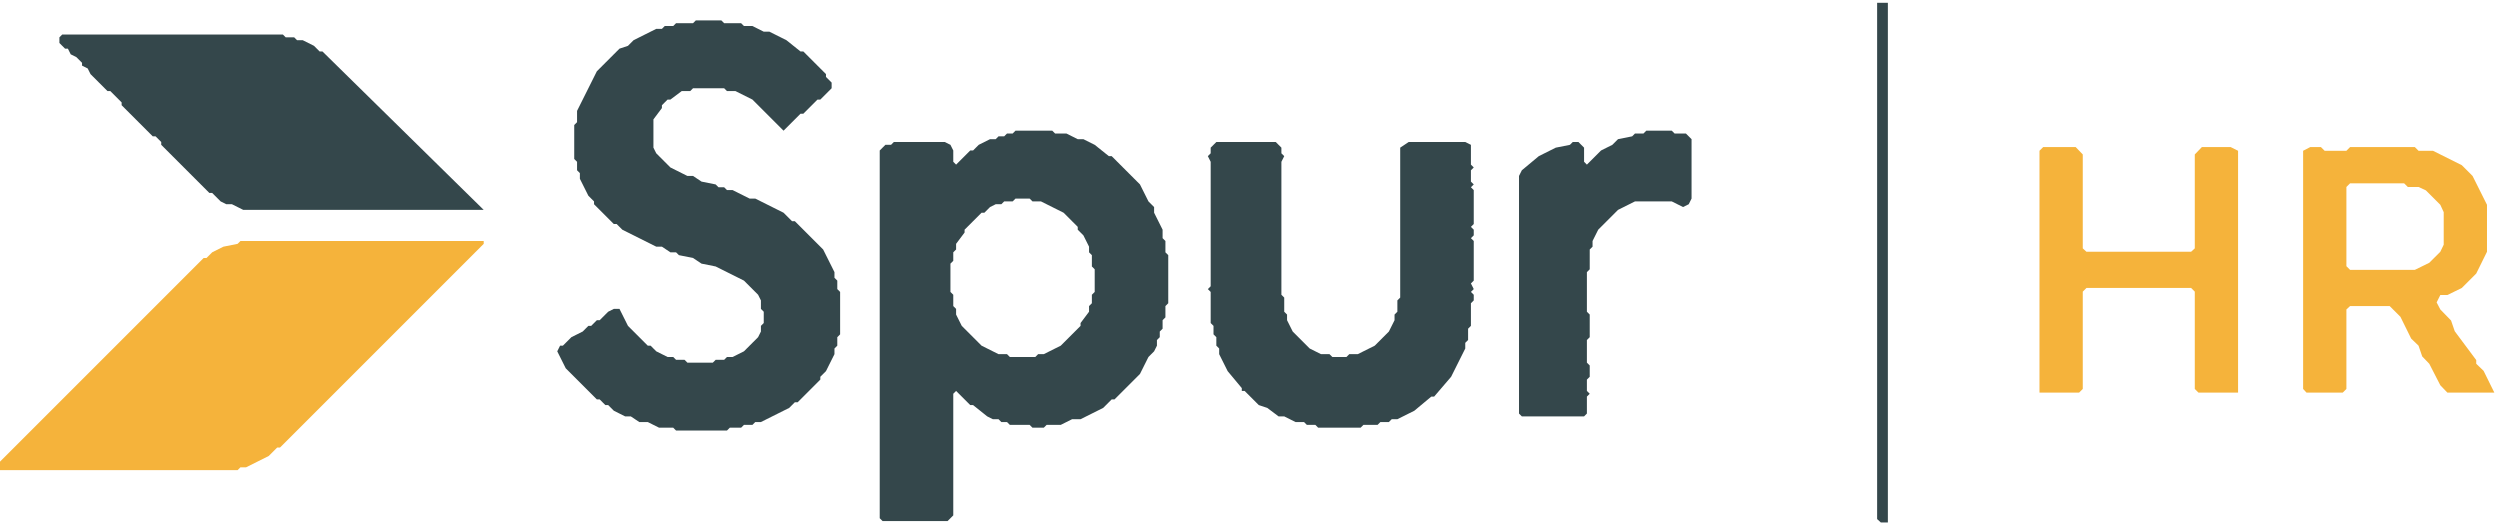
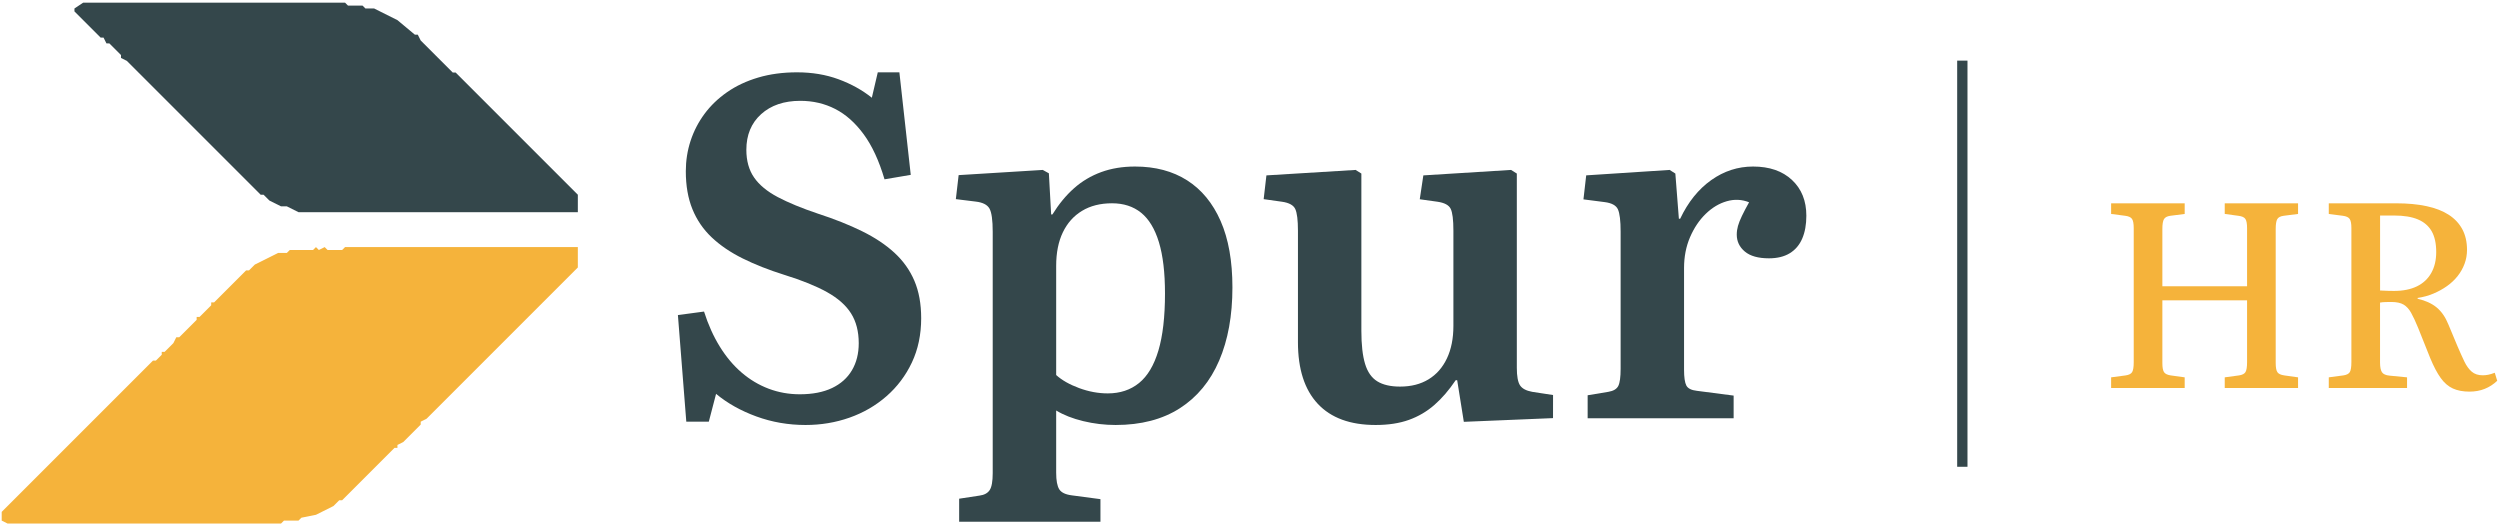
- <svg xmlns="http://www.w3.org/2000/svg" viewBox="0 -7.2 883.8 185.7" role="img" aria-label="Spur HR">
-   <path fill="#34474B" d="M430 43L428 45L428 47L427 48L428 50L428 94L427 95L428 96L428 107L429 108L429 111L430 112L430 115L431 116L431 118L434 124L439 130L439 131L440 131L445 136L448 137L452 140L454 140L458 142L461 142L462 143L465 143L466 144L481 144L482 143L487 143L488 142L491 142L492 141L494 141L500 138L506 133L507 133L513 126L518 116L518 114L519 113L519 109L520 108L520 100L521 99L521 97L520 96L521 95L520 93L521 92L521 78L520 77L521 76L521 74L520 73L521 72L521 60L520 59L521 58L520 57L520 53L521 52L520 51L520 44L518 43L498 43L495 45L495 98L494 99L494 103L493 104L493 106L491 110L486 115L480 118L477 118L476 119L471 119L470 118L467 118L463 116L457 110L455 106L455 104L454 103L454 98L453 97L453 50L454 48L453 47L453 45L451 43ZM596 40L592 40L591 39L582 39L581 40L578 40L577 41L572 42L570 44L566 46L561 51L560 50L560 45L558 43L556 43L555 44L550 45L544 48L538 53L537 55L537 139L538 140L560 140L561 139L561 133L562 132L561 131L561 127L562 126L562 122L561 121L561 113L562 112L562 104L561 103L561 89L562 88L562 81L563 80L563 78L565 74L572 67L578 64L591 64L595 66L597 65L598 63L598 42ZM387 44L383 42L381 42L377 40L373 40L372 39L359 39L358 40L356 40L355 41L353 41L352 42L350 42L346 44L344 46L343 46L338 51L337 50L337 46L336 44L334 43L316 43L315 44L313 44L311 46L311 176L312 177L335 177L337 175L337 132L338 131L343 136L344 136L349 140L351 141L353 141L354 142L356 142L357 143L364 143L365 144L369 144L370 143L375 143L379 141L382 141L390 137L393 134L394 134L403 125L406 119L408 117L409 115L409 113L410 112L410 110L411 109L411 106L412 105L412 101L413 100L413 83L412 82L412 78L411 77L411 74L408 68L408 66L406 64L403 58L393 48L392 48ZM359 63L364 63L365 64L368 64L376 68L381 73L381 74L383 76L385 80L385 82L386 83L386 87L387 88L387 96L386 97L386 100L385 101L385 103L382 107L382 108L375 115L369 118L367 118L366 119L357 119L356 118L353 118L347 115L340 108L338 104L338 102L337 101L337 97L336 96L336 86L337 85L337 82L338 81L338 79L341 75L341 74L347 68L348 68L350 66L352 65L354 65L355 64L358 64ZM21 6L21 8L23 10L24 10L25 12L27 13L29 15L29 16L31 17L32 19L38 25L39 25L43 29L43 30L54 41L55 41L57 43L57 44L74 61L75 61L78 64L80 65L82 65L86 67L171 67L114 11L113 11L111 9L107 7L105 7L104 6L101 6L100 5L22 5ZM246 0L245 1L239 1L238 2L235 2L234 3L232 3L224 7L222 9L219 10L211 18L204 32L204 36L203 37L203 49L204 50L204 53L205 54L205 56L208 62L210 64L210 65L217 72L218 72L220 74L232 80L234 80L237 82L239 82L240 83L245 84L248 86L253 87L263 92L268 97L269 99L269 102L270 103L270 107L269 108L269 110L268 112L263 117L259 119L257 119L256 120L253 120L252 121L243 121L242 120L239 120L238 119L236 119L232 117L230 115L229 115L222 108L219 102L217 102L215 103L212 106L211 106L209 108L208 108L206 110L202 112L199 115L198 115L197 117L200 123L211 134L212 134L214 136L215 136L217 138L221 140L223 140L226 142L229 142L233 144L238 144L239 145L257 145L258 144L262 144L263 143L266 143L267 142L269 142L279 137L281 135L282 135L290 127L290 126L292 124L295 118L295 116L296 115L296 112L297 111L297 96L296 95L296 92L295 91L295 89L291 81L281 71L280 71L277 68L267 63L265 63L259 60L257 60L256 59L254 59L253 58L248 57L245 55L243 55L237 52L232 47L231 45L231 35L234 31L234 30L236 28L237 28L241 25L244 25L245 24L256 24L257 25L260 25L266 28L277 39L283 33L284 33L289 28L290 28L294 24L294 22L292 20L292 19L284 11L283 11L278 7L272 4L270 4L266 2L263 2L262 1L256 1L255 0Z" />
-   <path fill="#F5B33B" d="M171 78L85 78L84 79L79 80L75 82L73 84L72 84L0 156L0 159L84 159L85 158L87 158L95 154L98 151L99 151L171 79Z" />
-   <path fill="#34474B" d="M663.6 -6.2L663.6 176.3L664.9 177.5L667.4 177.5L667.4 -6.2Z" />
-   <path fill="#F5B33B" d="M814.2 46.1L814.2 130.3L815.4 131.6L828.2 131.6L829.5 130.3L829.5 102.2L830.8 101L844.8 101L848.6 104.8L852.4 112.5L855 115L856.3 118.8L858.8 121.4L862.7 129L865.2 131.6L881.8 131.6L878 123.9L875.4 121.4L875.4 120.1L867.8 109.9L866.5 106.1L862.7 102.2L861.4 99.7L862.7 97.1L865.2 97.1L870.3 94.6L875.4 89.5L879.2 81.8L879.2 65.2L874.1 55L870.3 51.2L860.1 46.1L855 46.1L853.7 44.8L830.8 44.8L829.5 46.1L821.8 46.1L820.5 44.8L816.7 44.8ZM829.5 58.9L830.8 57.6L849.9 57.6L851.2 58.9L855 58.9L857.6 60.1L862.7 65.2L863.9 67.8L863.9 79.3L862.7 81.8L858.8 85.7L853.7 88.2L830.8 88.2L829.5 86.9ZM722.3 44.8L721 46.1L721 131.6L735 131.6L736.3 130.3L736.3 95.9L737.6 94.6L774.6 94.6L775.9 95.9L775.9 130.3L777.2 131.6L791.2 131.6L791.2 46.1L788.6 44.8L778.4 44.8L775.9 47.4L775.9 80.6L774.6 81.8L737.6 81.8L736.3 80.6L736.3 47.4L733.8 44.8Z" />
+ <svg xmlns="http://www.w3.org/2000/svg" viewBox="29 14 412.4 86.8" role="img" aria-label="Spur HR">
+   <g transform="translate(0 1) scale(0.48)">
+     <path d="M86 30 L86 31 L95 40 L96 40 L97 42 L98 42 L102 46 L102 47 L104 48 L150 94 L151 94 L153 96 L157 98 L159 98 L163 100 L259 100 L259 94 L217 52 L216 52 L205 41 L204 39 L203 39 L197 34 L189 30 L186 30 L185 29 L180 29 L179 28 L89 28 Z" fill="#34474B" />
+     <path d="M259 112 L179 112 L178 113 L173 113 L172 112 L170 113 L169 112 L168 113 L160 113 L159 114 L156 114 L148 118 L146 120 L145 120 L134 131 L133 131 L133 132 L129 136 L128 136 L128 137 L122 143 L121 143 L120 145 L117 148 L116 148 L116 149 L114 151 L113 151 L61 203 L61 206 L63 207 L157 207 L158 206 L163 206 L164 205 L169 204 L175 201 L177 199 L178 199 L196 181 L197 181 L197 180 L199 179 L205 173 L205 172 L207 171 L259 119 Z" fill="#F5B33B" />
+   </g>
+   <path d="M314.892 -14Q261.008 -14 212.2 3.844Q163.393 21.688 128.146 51.008L112.975 -7.091H65.968L48.452 215.522L103.008 222.855Q115.957 182.037 135.82 149.851Q155.683 117.665 181.443 95.524Q207.202 73.384 237.957 61.757Q268.712 50.13 302.939 50.13Q342.866 50.13 370.235 63.139Q397.604 76.148 411.83 100.223Q426.055 124.297 426.055 156.608Q426.055 193.474 410.058 218.911Q394.06 244.347 359.843 263.411Q325.626 282.474 270.938 299.394Q221.641 314.91 183.475 333.886Q145.309 352.861 118.891 377.885Q92.473 402.909 78.714 436.773Q64.954 470.637 64.954 515.705Q64.954 548.939 74.897 579.321Q84.841 609.702 103.958 635.584Q123.076 661.466 151.273 681.053Q179.471 700.639 216.195 711.517Q252.919 722.395 297.268 722.395Q344.439 722.395 383.848 707.904Q423.258 693.413 453.393 669.349L465.806 722.395H510.916L534.651 508.286L479.887 498.989Q462.799 556.97 436.432 592.936Q410.064 628.901 376.907 645.884Q343.75 662.867 304 662.867Q253.042 662.867 222.205 635.024Q191.367 607.182 191.367 560.576Q191.367 526.134 207.527 502.787Q223.686 479.44 256.932 461.894Q290.177 444.349 341.013 427.229Q392.702 410.461 433.026 390.597Q473.35 370.733 500.728 345.499Q528.106 320.266 542.267 287.056Q556.429 253.846 556.429 208.966Q556.429 157.598 537.011 116.487Q517.594 75.375 483.862 45.965Q450.131 16.556 406.645 1.278Q363.16 -14 314.892 -14Z" transform="translate(137 83) scale(0.079 -0.079)" fill="#34474B" />
+   <path d="M31.72 -216V-167.921L74.124 -161.464Q89.04 -159.548 95.418 -150.03Q101.797 -140.512 101.797 -114.564V389.382Q101.797 426.194 94.937 438.072Q88.076 449.95 66.353 452.475L24.817 457.615L30.642 507.751L206.331 518.587L219.061 511.535L223.814 425.606H226.45Q246.671 458.242 271.597 480.327Q296.524 502.411 328.286 514.045Q360.048 525.679 398.973 525.679Q462.521 525.679 507.808 496.811Q553.095 467.942 577.717 411.868Q602.339 355.795 602.339 273.232Q602.339 185.027 574.645 120.469Q546.951 55.911 492.538 20.956Q438.124 -14 358.401 -14Q324.12 -14 290.799 -5.942Q257.479 2.116 234.311 16.264V-113.616Q234.311 -138.028 240.699 -148.242Q247.088 -158.456 267.211 -160.96L326.76 -168.857V-216ZM342.027 51.97Q380.676 51.97 407.366 73.641Q434.056 95.313 447.794 141.487Q461.532 187.662 461.532 260.432Q461.532 326.056 448.814 367.767Q436.096 409.477 411.647 429.207Q387.197 448.937 350.897 448.937Q314.392 448.937 288.3 433.132Q262.207 417.328 248.259 388.328Q234.311 359.327 234.311 318.175V90.316Q252.031 74.245 282.099 63.107Q312.168 51.97 342.027 51.97Z" transform="translate(184.716 83) scale(0.079 -0.079)" fill="#34474B" />
+   <path d="M257.285 -14Q177.833 -14 136.495 30.31Q95.157 74.62 95.157 158.883V391.706Q95.157 424.726 89.59 436.88Q84.022 449.034 61.709 452.194L23.568 457.559L29.309 507.191L215.503 518.587L227.588 511.031V182.517Q227.588 139.258 235.304 113.69Q243.02 88.123 260.828 77.147Q278.636 66.171 308.309 66.171Q342.974 66.171 367.856 81.333Q392.738 96.495 406.252 125.075Q419.766 153.655 419.766 192.92V391.754Q419.766 425.927 414.036 437.48Q408.306 449.034 386.438 452.194L349.521 457.343L356.99 507.191L540.112 518.587L552.197 511.031V105.56Q552.197 79.064 558.805 68.868Q565.413 58.672 584.317 55.232L627.849 48.559L627.765 0.336L441.527 -7.404L427.659 79.471H424.507Q403.778 48.612 380.158 27.956Q356.538 7.3 326.836 -3.35Q297.134 -14 257.285 -14Z" transform="translate(235.592 83) scale(0.079 -0.079)" fill="#34474B" />
+   <path d="M45.078 0V48.079L88.41 55.256Q104.242 57.892 109.092 67.622Q113.942 77.352 113.942 103.268V389.886Q113.942 423.65 108.332 436.188Q102.723 448.726 80.206 451.466L36.314 457.111L42.067 507.247L216.281 518.587L228.218 511.031L235.575 416.737H238.316Q263.077 468.888 303.041 497.283Q343.005 525.679 390.449 525.679Q441.781 525.679 471.765 497.625Q501.749 469.571 501.749 423.083Q501.749 395.262 493.141 375.265Q484.533 355.269 467.14 344.643Q449.748 334.018 423.645 334.018Q390.189 334.018 373.315 348.135Q356.441 362.253 356.441 383.545Q356.441 392.608 358.967 401.596Q361.492 410.583 367.277 422.64Q373.062 434.697 382.168 451.031Q359.621 460.064 335.666 453.23Q311.711 446.396 291.573 426.828Q271.436 407.26 258.904 378.184Q246.373 349.108 246.373 313.75V101.52Q246.373 77.584 251.155 68.428Q255.937 59.272 273.089 57.356L349.91 47.379V0Z" transform="translate(287.337 83) scale(0.079 -0.079)" fill="#34474B" />
+   <path d="M352.706 24 V91" stroke="#34474B" stroke-width="1.7" />
+   <path d="M59.171 0V40.805L114.907 48.188Q133.849 50.943 139.878 61.037Q145.907 71.13 145.907 99.3V613.497Q145.907 638.67 139.407 648.416Q132.907 658.162 112.84 660.603L59.171 667.591V708.395H341.404V667.591L285.803 660.487Q268.26 657.989 262.009 647.81Q255.758 637.63 255.758 609.51V390.209H580.71V613.555Q580.71 638.465 574.362 648.227Q568.013 657.989 547.71 660.487L495.064 667.591V708.395H776.32V667.591L721.562 660.603Q702.62 658.162 696.591 647.776Q690.562 637.39 690.562 609.625V95.3Q690.562 70.185 697.035 60.604Q703.508 51.023 723.562 48.188L776.32 40.805V0H495.064V40.805L549.71 48.188Q568.653 50.966 574.682 61.048Q580.71 71.13 580.71 99.3V336.309H255.758V95.3Q255.758 69.993 262.281 60.508Q268.803 51.023 287.803 48.188L341.404 40.805V0Z" transform="translate(374.706 78) scale(0.043 -0.043)" fill="#F5B33B" />
+   <path d="M598.858 -14Q561.718 -14 535.382 -2.057Q509.047 9.886 488.637 38.169Q468.227 66.452 448.167 114.978L401.837 230.874Q387.082 266.819 375.042 288.366Q363.002 309.914 346.079 319.919Q329.156 329.924 298.75 329.924Q286.425 329.924 275.876 329.582Q265.327 329.239 255.816 327.599V97.485Q255.816 71.911 263.087 60.604Q270.359 49.298 292.781 47.268L359.438 40.805V0H59.171V40.805L114.907 48.188Q133.907 50.943 139.907 61.037Q145.907 71.13 145.907 99.357V613.612Q145.907 638.497 139.435 648.301Q132.964 658.105 112.782 660.603L59.171 667.591V708.395H318.234Q383.681 708.395 434.413 697.473Q485.144 686.55 519.306 664.459Q553.468 642.367 571.477 608.838Q589.485 575.31 589.485 530.075Q589.485 501.86 580.094 476.51Q570.702 451.16 553.696 429.551Q536.689 407.943 512.821 390.958Q488.952 373.973 460.54 362.045Q432.129 350.118 399.991 345.393V342.277Q445.627 331.655 473.339 308.605Q501.051 285.556 517.781 244.24L552.817 160.413Q567.137 126.982 579.197 101.789Q591.257 76.595 607.511 62.609Q623.765 48.622 649.748 48.622Q660.519 48.622 671.236 50.822Q681.952 53.023 695.972 58.375L705.336 27.567Q683.93 7.225 657.456 -3.388Q630.981 -14 598.858 -14ZM309.328 372.306Q361.335 372.306 397.27 389.846Q433.204 407.387 452.269 441.104Q471.333 474.821 471.333 521.513Q471.333 570.796 453.878 601.311Q436.423 631.827 400.971 646.701Q365.519 661.575 309.648 661.575H255.989V373.968Q273.914 372.968 286.803 372.637Q299.692 372.306 309.328 372.306Z" transform="translate(410.611 78) scale(0.043 -0.043)" fill="#F5B33B" />
</svg>
